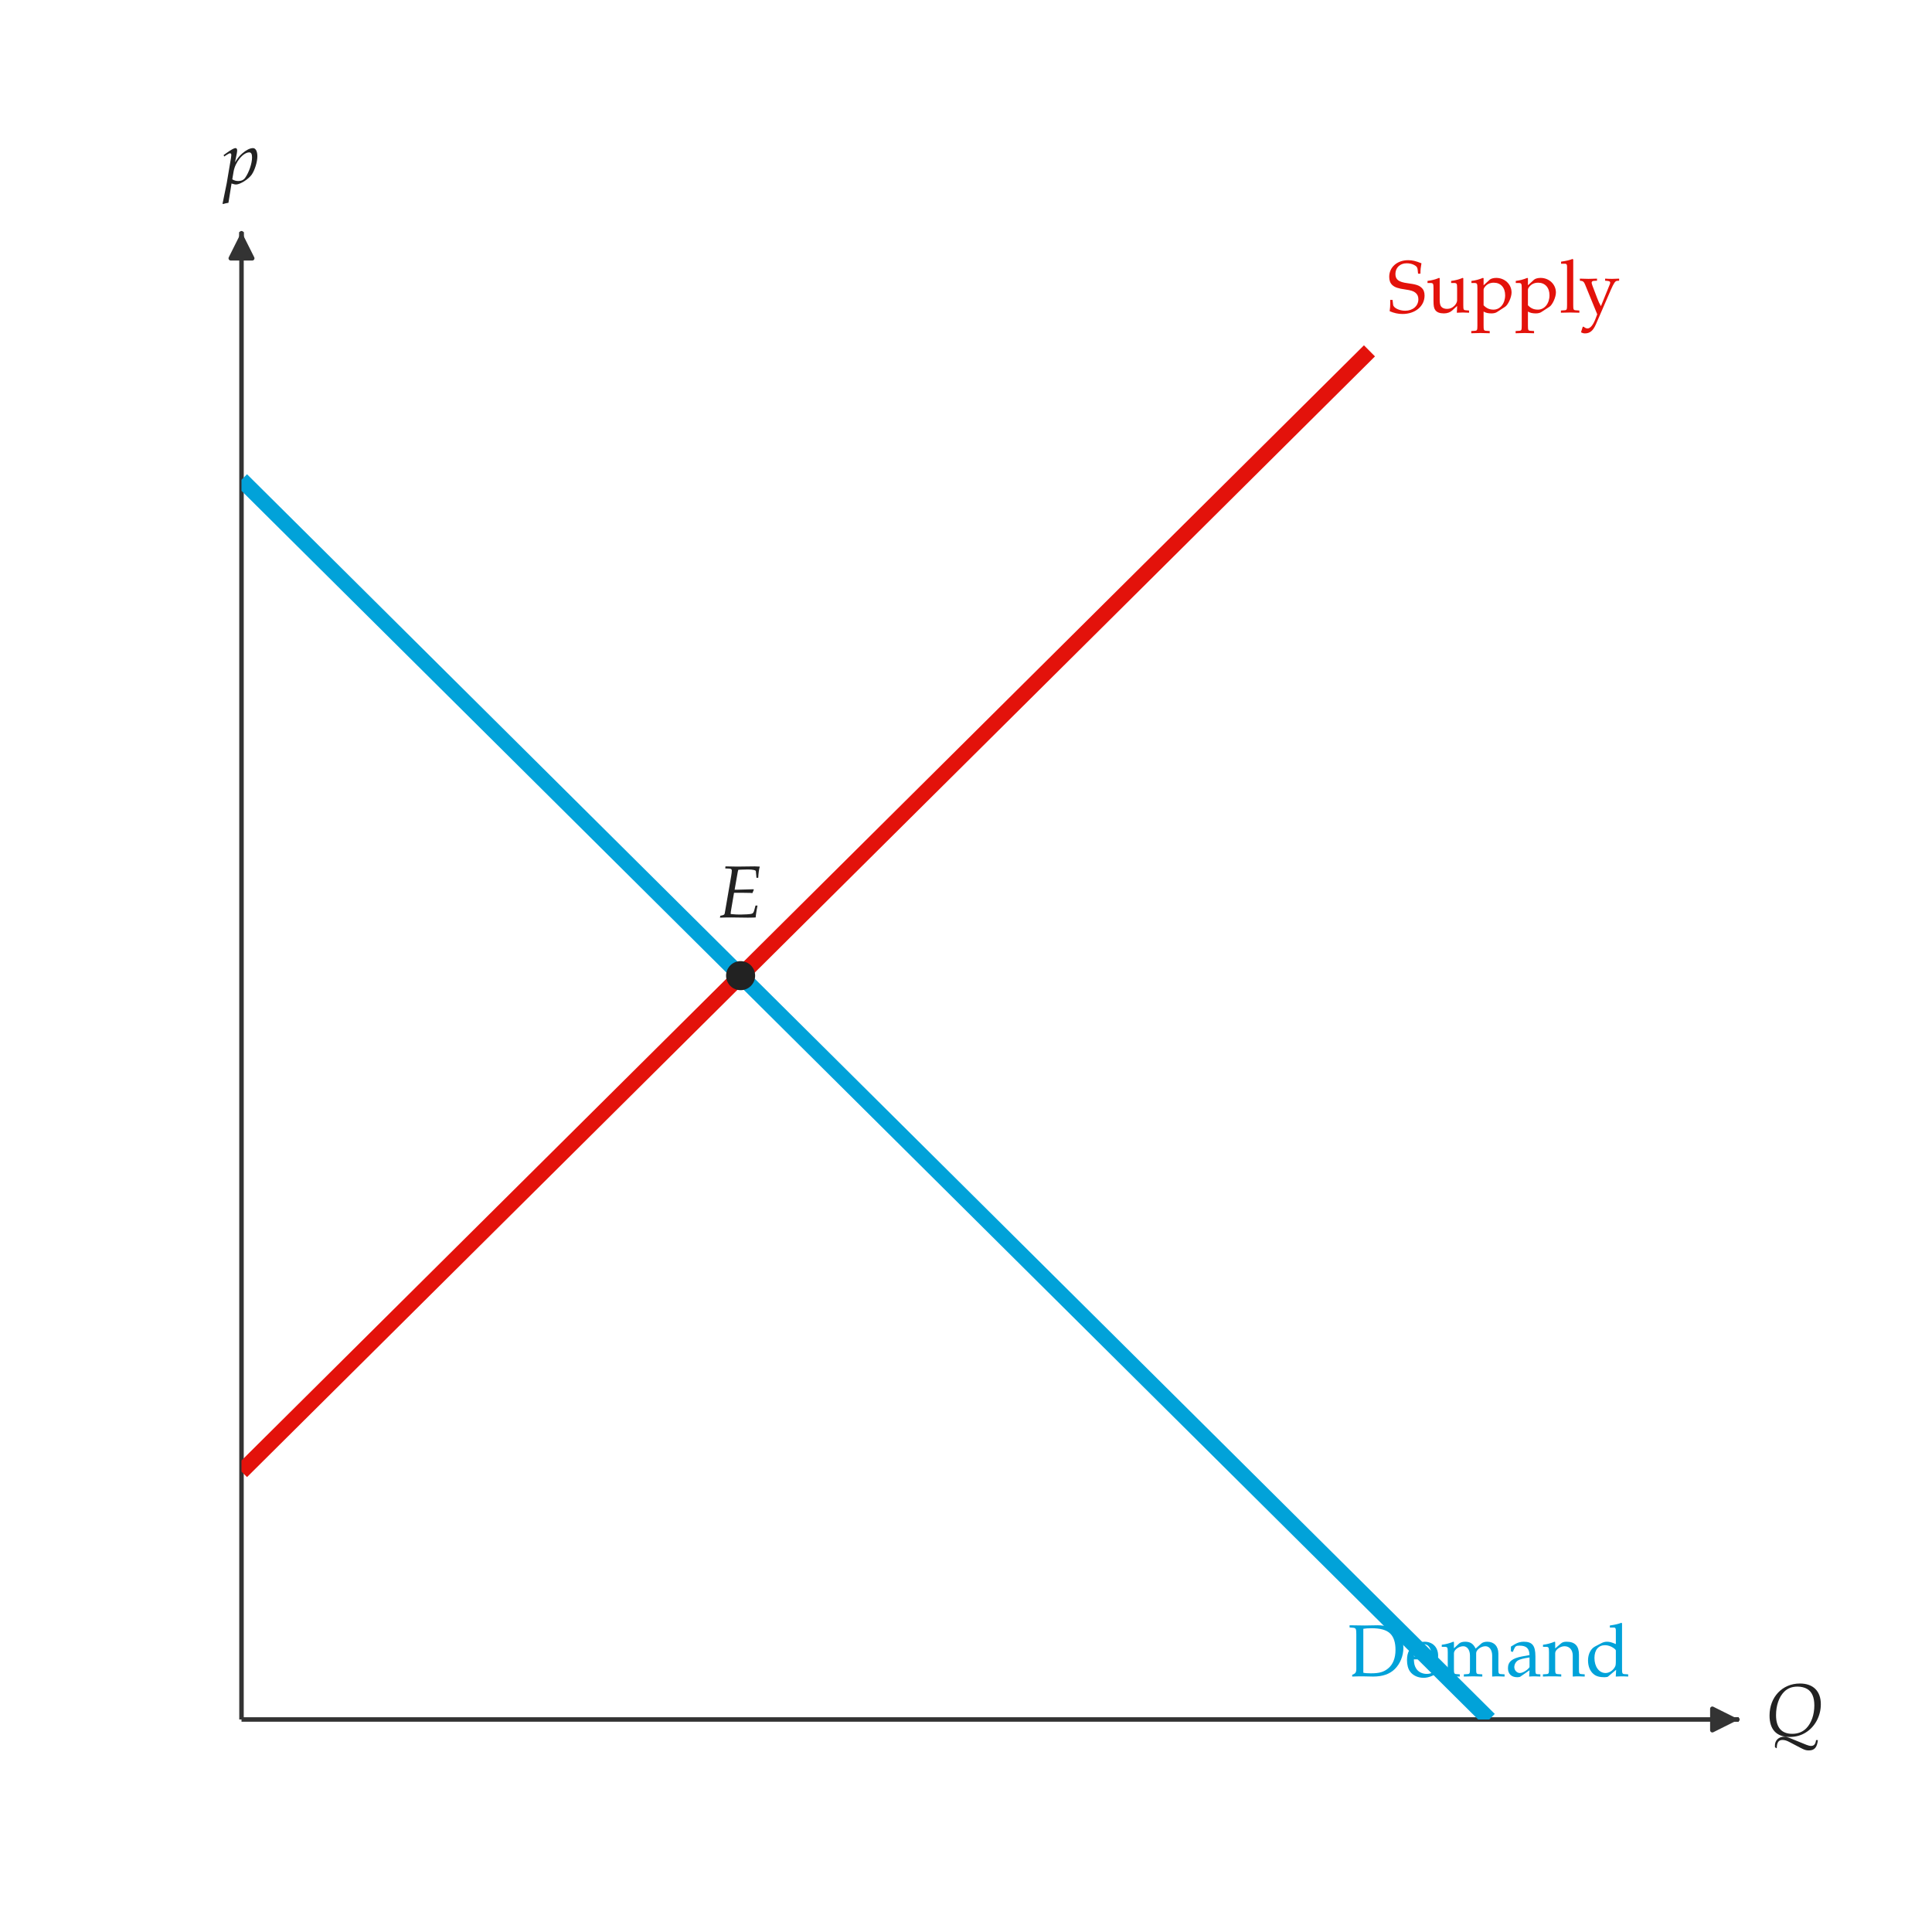
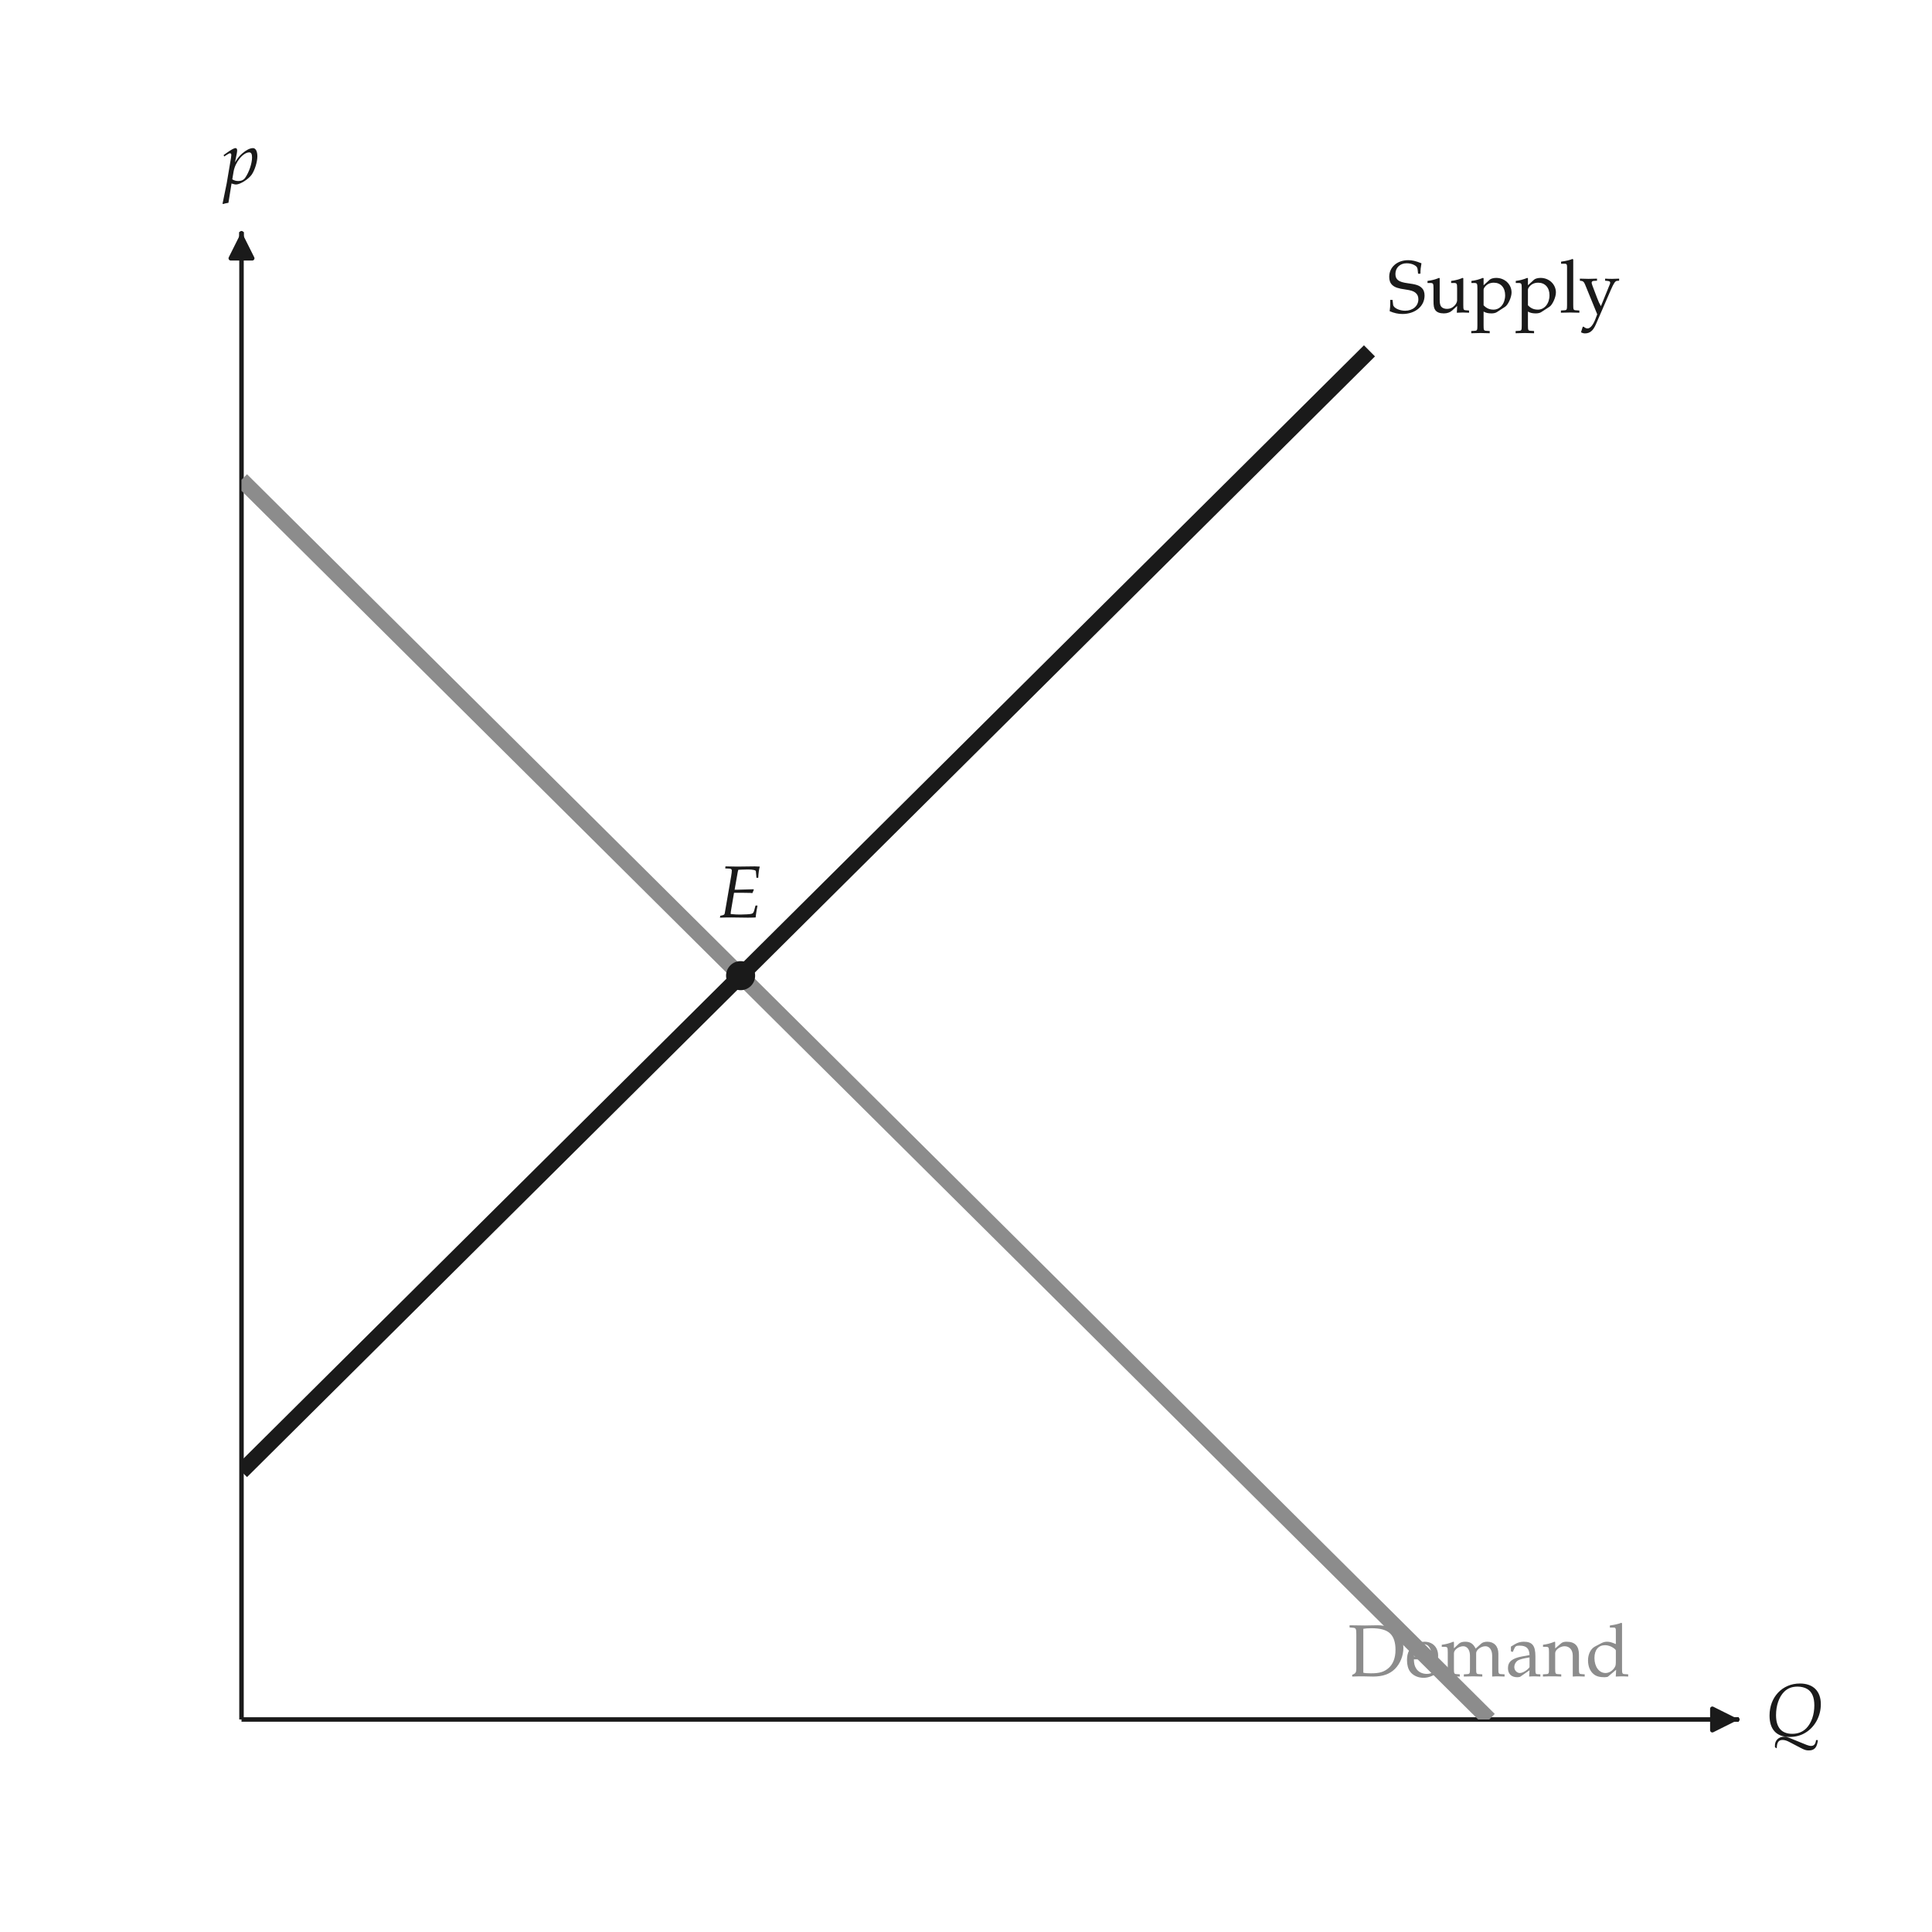
<svg xmlns="http://www.w3.org/2000/svg" xmlns:xlink="http://www.w3.org/1999/xlink" width="432pt" height="432pt" viewBox="0 0 432 432" version="1.1">
  <defs>
    <style type="text/css">*{stroke-linejoin: round; stroke-linecap: butt}</style>
  </defs>
  <g id="figure_1">
    <g id="patch_1">
      <path d="M 0 432  L 432 432  L 432 0  L 0 0  z " style="fill: #ffffff" />
    </g>
    <g id="axes_1">
      <g id="axes.x">
-         <path d="M 54 384.48  L 388.8 384.48  " style="fill: none; stroke: #333333; stroke-linejoin: miter" />
+         <path d="M 54 384.48  L 388.8 384.48  " style="fill: none; stroke: #1a1a1a; stroke-linejoin: miter" />
      </g>
      <g id="patch_2">
-         <path d="M 388.465 384.48  Q 388.633 384.48 387.682 384.48  " style="fill: none; stroke: #333333; stroke-linecap: round" />
-         <path d="M 382.882 382.08  L 387.682 384.48  L 382.882 386.88  z " style="fill: #333333; stroke: #333333; stroke-linecap: round" />
+         <path d="M 388.465 384.48  Q 388.633 384.48 387.682 384.48  " style="fill: none; stroke: #1a1a1a; stroke-linecap: round" />
+         <path d="M 382.882 382.08  L 387.682 384.48  L 382.882 386.88  z " style="fill: #1a1a1a; stroke: #1a1a1a; stroke-linecap: round" />
      </g>
      <g id="axes.y">
-         <path d="M 54 384.48  L 54 51.84  " style="fill: none; stroke: #333333; stroke-linejoin: miter" />
+         <path d="M 54 384.48  L 54 51.84  " style="fill: none; stroke: #1a1a1a; stroke-linejoin: miter" />
      </g>
      <g id="patch_3">
-         <path d="M 54 52.173  Q 54 52.006 54 52.958  " style="fill: none; stroke: #333333; stroke-linecap: round" />
-         <path d="M 51.6 57.758  L 54 52.958  L 56.4 57.758  z " style="fill: #333333; stroke: #333333; stroke-linecap: round" />
+         <path d="M 54 52.173  Q 54 52.006 54 52.958  " style="fill: none; stroke: #1a1a1a; stroke-linecap: round" />
+         <path d="M 51.6 57.758  L 54 52.958  L 56.4 57.758  z " style="fill: #1a1a1a; stroke: #1a1a1a; stroke-linecap: round" />
      </g>
      <g id="axes.y.label">
-         <g style="fill: #222222" transform="translate(49.875 41.2035) scale(0.165 -0.165)">
+         <g style="fill: #1a1a1a" transform="translate(49.875 41.2035) scale(0.165 -0.165)">
          <defs>
            <path id="TeXGyrePagella-Italic-51" d="M -45 -1728  L 0 -1766  C 134 -1722 262 -1690 467 -1658  L 736 19  L 794 0  C 960 -58 1056 -70 1126 -70  C 1485 -70 2221 397 2496 800  C 2758 1190 2976 1894 2976 2374  C 2976 2803 2829 3085 2598 3085  C 2330 3085 1997 2912 1658 2618  C 1402 2387 1267 2227 1037 1850  L 1190 2611  C 1210 2720 1222 2816 1222 2893  C 1222 3014 1171 3085 1082 3085  C 947 3085 704 2950 230 2611  L 51 2483  L 96 2355  L 301 2490  C 480 2605 550 2637 608 2637  C 672 2637 717 2579 717 2490  C 717 2438 704 2310 691 2246  L 320 51  L 6 -1491  L -45 -1728  z M 800 378  L 915 1056  C 1056 1875 1741 2714 2272 2714  C 2438 2714 2515 2573 2515 2278  C 2515 1760 2259 998 1920 512  C 1792 326 1587 230 1325 230  C 1126 230 966 275 800 378  z " transform="scale(0.015625)" />
          </defs>
          <use xlink:href="#TeXGyrePagella-Italic-51" transform="translate(0 0.796875)" />
        </g>
      </g>
      <g id="axes.x.label">
-         <g style="fill: #222222" transform="translate(394.8 388.1513) scale(0.165 -0.165)">
+         <g style="fill: #1a1a1a" transform="translate(394.8 388.1513) scale(0.165 -0.165)">
          <defs>
            <path id="TeXGyrePagella-Italic-32" d="M 339 1741  C 339 531 941 -115 2067 -115  C 2611 -115 3066 6 3482 269  C 4288 768 4787 1709 4787 2720  C 4787 3859 4122 4518 2970 4518  C 1453 4518 339 3347 339 1741  z M 806 -909  C 806 -909 806 -966 813 -1018  L 966 -1101  C 966 -608 1120 -378 1459 -378  C 1645 -378 1824 -429 2074 -563  L 3002 -1050  C 3386 -1248 3501 -1286 3757 -1286  C 4237 -1286 4467 -1011 4531 -390  L 4371 -390  C 4333 -736 4192 -896 3936 -896  C 3827 -896 3706 -864 3539 -800  L 2029 -186  C 1869 -122 1754 -96 1606 -96  C 1133 -96 781 -422 806 -909  z M 902 1773  C 902 2605 1158 3354 1600 3795  C 1901 4102 2285 4250 2771 4250  C 3078 4250 3392 4173 3603 4045  C 4019 3802 4224 3322 4224 2618  C 4224 1811 3968 1088 3533 640  C 3219 320 2803 154 2304 154  C 1382 154 902 704 902 1773  z " transform="scale(0.015625)" />
          </defs>
          <use xlink:href="#TeXGyrePagella-Italic-32" transform="translate(0 0.40625)" />
        </g>
      </g>
      <g id="market.demand">
-         <path d="M 54 107.28  L 333 384.48  " clip-path="url(#p6a9f30f9b5)" style="fill: none; stroke: #01a2d9; stroke-width: 3.5; stroke-linejoin: miter" />
+         <path d="M 54 107.28  L 333 384.48  " clip-path="url(#p7dae1fb1d7)" style="fill: none; stroke: #8c8c8c; stroke-width: 3.5; stroke-linejoin: miter" />
      </g>
      <g id="market.supply">
-         <path d="M 54 329.04  L 306.216 78.451  " clip-path="url(#p6a9f30f9b5)" style="fill: none; stroke: #e3120b; stroke-width: 3.5; stroke-linejoin: miter" />
+         <path d="M 54 329.04  L 306.216 78.451  " clip-path="url(#p7dae1fb1d7)" style="fill: none; stroke: #1a1a1a; stroke-width: 3.5; stroke-linejoin: miter" />
      </g>
      <g id="market.equilibrium">
        <defs>
-           <path id="m03b384b3cb" d="M 0 3.25  C 0.862 3.25 1.689 2.908 2.298 2.298  C 2.908 1.689 3.25 0.862 3.25 0  C 3.25 -0.862 2.908 -1.689 2.298 -2.298  C 1.689 -2.908 0.862 -3.25 0 -3.25  C -0.862 -3.25 -1.689 -2.908 -2.298 -2.298  C -2.908 -1.689 -3.25 -0.862 -3.25 0  C -3.25 0.862 -2.908 1.689 -2.298 2.298  C -1.689 2.908 -0.862 3.25 0 3.25  z " />
+           <path id="m0a992bd87e" d="M 0 3.25  C 0.862 3.25 1.689 2.908 2.298 2.298  C 2.908 1.689 3.25 0.862 3.25 0  C 3.25 -0.862 2.908 -1.689 2.298 -2.298  C 1.689 -2.908 0.862 -3.25 0 -3.25  C -0.862 -3.25 -1.689 -2.908 -2.298 -2.298  C -2.908 -1.689 -3.25 -0.862 -3.25 0  C -3.25 0.862 -2.908 1.689 -2.298 2.298  C -1.689 2.908 -0.862 3.25 0 3.25  z " />
        </defs>
        <g>
-           <use xlink:href="#m03b384b3cb" x="165.6" y="218.16" style="fill: #222222" />
+           <use xlink:href="#m0a992bd87e" x="165.6" y="218.16" style="fill: #1a1a1a" />
        </g>
      </g>
      <g id="market.demand.label">
-         <g style="fill: #01a2d9" transform="translate(301.4102 374.833) scale(0.165 -0.165)">
+         <g style="fill: #8c8c8c" transform="translate(301.4102 374.833) scale(0.165 -0.165)">
          <defs>
            <path id="TeXGyrePagella-Regular-25" d="M 141 4237  L 397 4218  C 691 4198 723 4141 723 3642  L 723 608  C 723 422 666 282 563 230  L 365 128  L 365 -19  C 659 -6 960 0 1254 0  C 1562 0 1875 -19 2182 -19  C 3002 -19 3616 192 4064 634  C 4525 1088 4806 1779 4806 2464  C 4806 3654 3923 4429 2573 4429  C 2202 4429 1830 4410 1459 4410  C 1018 4410 582 4416 141 4429  L 141 4237  z M 1331 314  L 1331 4122  C 1498 4154 1722 4173 2042 4173  C 2752 4173 3328 4045 3667 3706  C 3974 3398 4122 2938 4122 2298  C 4122 1581 3904 1030 3482 685  C 3098 371 2714 262 1990 262  C 1696 262 1498 275 1331 314  z " transform="scale(0.015625)" />
            <path id="TeXGyrePagella-Regular-46" d="M 166 1402  C 166 998 256 653 435 410  C 685 70 1120 -128 1600 -128  C 1837 -128 2074 -77 2336 38  C 2509 109 2643 192 2669 230  L 2797 448  L 2714 512  C 2304 269 2157 211 1882 211  C 1466 211 1120 397 941 710  C 819 922 774 1101 762 1472  L 1696 1472  C 2138 1472 2413 1491 2854 1562  C 2861 1651 2867 1709 2867 1786  C 2867 2522 2394 3002 1677 3002  C 1440 3002 1165 2918 902 2765  C 378 2464 166 2067 166 1402  z M 774 1728  C 774 2029 800 2170 883 2336  C 1018 2618 1293 2790 1600 2790  C 1811 2790 1978 2707 2093 2534  C 2234 2323 2298 2138 2298 1709  L 1581 1690  C 1286 1690 1120 1696 774 1728  z " transform="scale(0.015625)" />
            <path id="TeXGyrePagella-Regular-4e" d="M 102 -19  C 371 -6 646 0 915 0  C 1171 0 1421 -6 1677 -19  L 1677 173  L 1408 192  C 1190 205 1171 250 1171 653  L 1171 2010  C 1171 2298 1594 2611 1978 2611  C 2323 2611 2560 2285 2560 1798  L 2560 653  C 2560 250 2541 205 2323 192  L 2029 173  L 2029 -19  C 2298 -6 2560 0 2829 0  C 3098 0 3360 -6 3629 -19  L 3629 173  L 3334 192  C 3117 205 3098 250 3098 653  L 3098 2010  C 3098 2298 3520 2611 3904 2611  C 4250 2611 4486 2285 4486 1798  L 4486 -19  C 4653 -6 4826 0 4992 0  C 5184 0 5370 -6 5562 -19  L 5562 173  L 5261 192  C 5043 205 5024 250 5024 653  L 5024 1971  C 5024 2605 4653 3002 4064 3002  C 3840 3002 3654 2944 3539 2842  L 3053 2406  C 2848 2829 2586 3002 2144 3002  C 1907 3002 1728 2944 1613 2842  L 1171 2432  L 1171 2976  L 1114 3002  C 787 2867 454 2778 115 2739  L 115 2560  L 352 2560  C 608 2560 634 2515 634 2093  L 634 653  C 634 250 614 205 397 192  L 102 173  L 102 -19  z " transform="scale(0.015625)" />
            <path id="TeXGyrePagella-Regular-42" d="M 205 710  C 205 211 506 -77 1011 -77  C 1126 -77 1235 -58 1280 -26  L 2074 525  L 2042 -19  C 2208 -6 2374 0 2541 0  C 2701 0 2854 -6 3014 -19  L 3014 173  L 2765 186  C 2611 192 2586 243 2586 557  L 2586 1728  C 2586 2662 2317 3002 1574 3002  C 1299 3002 1043 2931 800 2784  L 461 2579  L 461 2163  L 627 2118  L 710 2317  C 838 2618 909 2662 1203 2662  C 1805 2662 2054 2426 2074 1843  L 1440 1728  C 570 1568 205 1267 205 710  z M 755 800  C 755 1037 883 1261 1075 1382  C 1235 1478 1587 1568 2074 1638  L 2074 794  C 1888 531 1485 288 1235 288  C 979 288 755 525 755 800  z " transform="scale(0.015625)" />
            <path id="TeXGyrePagella-Regular-4f" d="M 38 -19  C 301 -6 570 0 832 0  C 1094 0 1363 -6 1626 -19  L 1626 173  L 1338 192  C 1120 205 1101 250 1101 653  L 1101 2010  C 1101 2298 1523 2611 1914 2611  C 2342 2611 2624 2291 2624 1798  L 2624 -19  C 2790 -6 2963 0 3130 0  C 3309 0 3482 -6 3661 -19  L 3661 173  L 3398 192  C 3181 205 3162 243 3162 653  L 3162 1888  C 3162 2637 2810 3002 2093 3002  C 1856 3002 1722 2957 1587 2842  L 1101 2419  L 1101 2976  L 1043 3002  C 717 2867 384 2778 45 2739  L 45 2560  L 282 2560  C 538 2560 563 2515 563 2093  L 563 653  C 563 250 544 205 326 192  L 38 173  L 38 -19  z " transform="scale(0.015625)" />
            <path id="TeXGyrePagella-Regular-45" d="M 224 1382  C 224 870 397 448 710 192  C 928 6 1229 -77 1645 -77  C 1773 -77 1920 -51 1952 -26  L 2662 570  L 2630 -19  C 2797 -6 2957 0 3123 0  C 3315 0 3514 -6 3706 -19  L 3706 173  L 3411 192  C 3194 205 3174 250 3174 653  L 3174 4595  L 3117 4646  C 2835 4538 2624 4486 2118 4410  L 2118 4230  L 2477 4230  C 2592 4230 2637 4160 2637 3968  L 2637 2797  C 2278 2950 2099 3002 1875 3002  C 1702 3002 1549 2963 1389 2880  L 826 2586  C 461 2394 224 1926 224 1382  z M 781 1594  C 781 2291 1126 2701 1702 2701  C 1946 2701 2202 2618 2426 2464  C 2560 2374 2637 2291 2637 2240  L 2637 1414  C 2637 998 2624 934 2541 787  C 2362 486 2048 288 1747 288  C 1184 288 781 832 781 1594  z " transform="scale(0.015625)" />
          </defs>
          <use xlink:href="#TeXGyrePagella-Regular-25" />
          <use xlink:href="#TeXGyrePagella-Regular-46" transform="translate(77.40625 0)" />
          <use xlink:href="#TeXGyrePagella-Regular-4e" transform="translate(125.3125 0)" />
          <use xlink:href="#TeXGyrePagella-Regular-42" transform="translate(213.6094 0)" />
          <use xlink:href="#TeXGyrePagella-Regular-4f" transform="translate(263.6094 0)" />
          <use xlink:href="#TeXGyrePagella-Regular-45" transform="translate(321.8125 0)" />
        </g>
      </g>
      <g id="market.supply.label">
-         <g style="fill: #e3120b" transform="translate(310.2365 69.87778) scale(0.165 -0.165)">
+         <g style="fill: #1a1a1a" transform="translate(310.2365 69.87778) scale(0.165 -0.165)">
          <defs>
            <path id="TeXGyrePagella-Regular-34" d="M 154 3098  C 154 2784 237 2554 422 2381  C 640 2182 934 2080 1555 1997  C 2048 1926 2272 1850 2438 1709  C 2605 1568 2682 1389 2682 1146  C 2682 570 2202 154 1536 154  C 1024 154 525 403 493 666  L 442 1094  L 237 1094  C 243 979 243 877 243 838  C 243 544 230 403 192 115  C 557 -45 928 -128 1299 -128  C 2413 -128 3219 544 3219 1472  C 3219 1773 3136 1984 2957 2150  C 2733 2362 2464 2445 1747 2541  C 966 2643 691 2854 691 3347  C 691 3885 1094 4269 1658 4269  C 1907 4269 2144 4218 2317 4122  C 2528 4013 2598 3917 2618 3731  L 2656 3366  L 2861 3366  C 2861 3706 2886 3923 2950 4269  C 2438 4474 2150 4538 1798 4538  C 845 4538 154 3936 154 3098  z " transform="scale(0.015625)" />
            <path id="TeXGyrePagella-Regular-56" d="M 115 2560  L 352 2560  C 608 2560 634 2515 634 2093  L 634 1018  C 634 570 672 371 787 211  C 928 19 1171 -77 1536 -77  C 1824 -77 2080 13 2253 173  L 2682 570  C 2682 384 2675 282 2656 -19  C 2835 -6 3008 0 3187 0  C 3366 0 3539 -6 3718 -19  L 3718 173  L 3456 192  C 3238 205 3219 243 3219 653  L 3219 2976  L 3162 3002  C 2835 2867 2502 2778 2163 2739  L 2163 2560  L 2400 2560  C 2656 2560 2682 2515 2682 2093  L 2682 1050  C 2682 909 2592 730 2445 582  C 2266 403 2061 314 1811 314  C 1587 314 1408 384 1306 506  C 1216 608 1171 806 1171 1088  L 1171 2976  L 1114 3002  C 787 2867 454 2778 115 2739  L 115 2560  z " transform="scale(0.015625)" />
            <path id="TeXGyrePagella-Regular-51" d="M 51 -1606  L 51 -1798  C 320 -1786 582 -1779 851 -1779  C 1120 -1779 1382 -1786 1651 -1798  L 1651 -1606  L 1357 -1587  C 1139 -1574 1120 -1530 1120 -1126  L 1120 83  C 1312 -32 1517 -77 1805 -77  C 1990 -77 2157 -38 2259 26  L 2989 499  C 3245 666 3546 1325 3546 1734  C 3546 2445 2957 3002 2214 3002  C 1978 3002 1747 2938 1645 2842  L 1120 2362  L 1120 2976  L 1062 3002  C 736 2867 403 2778 64 2739  L 64 2560  L 301 2560  C 557 2560 582 2515 582 2093  L 582 -1126  C 582 -1530 563 -1574 346 -1587  L 51 -1606  z M 1120 627  L 1120 1958  C 1120 2048 1152 2118 1235 2227  C 1421 2464 1683 2586 2003 2586  C 2605 2586 2989 2163 2989 1498  C 2989 781 2560 250 1984 250  C 1632 250 1370 365 1120 627  z " transform="scale(0.015625)" />
            <path id="TeXGyrePagella-Regular-4d" d="M 134 -19  C 403 -6 666 0 934 0  C 1203 0 1466 -6 1734 -19  L 1734 173  L 1440 192  C 1222 205 1203 250 1203 653  L 1203 4595  L 1146 4646  C 864 4538 653 4486 147 4410  L 147 4230  L 506 4230  C 621 4230 666 4160 666 3968  L 666 653  C 666 250 646 205 429 192  L 134 173  L 134 -19  z " transform="scale(0.015625)" />
            <path id="TeXGyrePagella-Regular-5a" d="M 77 2758  L 192 2746  C 352 2726 435 2656 525 2432  L 1581 -154  L 1434 -544  C 1229 -1082 979 -1382 736 -1382  C 634 -1382 518 -1331 410 -1235  L 326 -1235  L 173 -1715  C 294 -1779 397 -1811 518 -1811  C 947 -1811 1222 -1581 1466 -1024  L 2765 1971  C 3021 2554 3142 2733 3302 2746  L 3482 2758  L 3482 2938  C 3277 2925 3078 2918 2874 2918  C 2669 2918 2470 2925 2266 2938  L 2266 2758  L 2432 2746  C 2701 2726 2758 2650 2662 2419  L 1901 550  C 1760 794 1696 941 1574 1254  L 1165 2330  C 1056 2611 1069 2733 1318 2746  L 1562 2758  L 1562 2938  C 1312 2925 1069 2918 819 2918  C 570 2918 326 2925 77 2938  L 77 2758  z " transform="scale(0.015625)" />
          </defs>
          <use xlink:href="#TeXGyrePagella-Regular-34" />
          <use xlink:href="#TeXGyrePagella-Regular-56" transform="translate(52.5 0)" />
          <use xlink:href="#TeXGyrePagella-Regular-51" transform="translate(112.7969 0)" />
          <use xlink:href="#TeXGyrePagella-Regular-51" transform="translate(172.8906 0)" />
          <use xlink:href="#TeXGyrePagella-Regular-4d" transform="translate(232.9844 0)" />
          <use xlink:href="#TeXGyrePagella-Regular-5a" transform="translate(259.5781 0)" />
        </g>
      </g>
      <g id="market.equilibrium.label">
-         <g style="fill: #222222" transform="translate(160.485 205.2735) scale(0.165 -0.165)">
+         <g style="fill: #1a1a1a" transform="translate(160.485 205.2735) scale(0.165 -0.165)">
          <defs>
            <path id="TeXGyrePagella-Italic-26" d="M 192 -19  C 518 -6 851 0 1178 0  C 1658 0 2138 -19 2618 -19  C 3168 -19 3040 -6 3290 0  L 3315 230  C 3347 499 3398 768 3450 1030  L 3277 1030  L 3174 646  C 3117 422 3059 346 2925 314  C 2803 282 2349 250 1965 250  C 1702 250 1530 256 1126 294  C 1126 371 1126 442 1139 518  L 1414 2138  L 2163 2138  C 2970 2138 2810 2118 3008 2112  L 3130 2400  L 3104 2445  L 1702 2406  L 1466 2406  L 1734 3930  C 1754 4032 1766 4083 1792 4134  C 2150 4147 1990 4147 2624 4160  C 3040 4160 3302 4102 3309 4006  L 3360 3437  L 3514 3437  C 3533 3846 3578 4166 3648 4410  C 3507 4422 3354 4429 3206 4429  C 2707 4429 2202 4410 1696 4410  C 1350 4410 1011 4416 672 4429  L 653 4250  L 998 4237  C 1152 4230 1222 4179 1222 4070  C 1222 3974 1203 3782 1165 3578  L 608 352  C 589 237 506 192 224 147  L 192 -19  z " transform="scale(0.015625)" />
          </defs>
          <use xlink:href="#TeXGyrePagella-Italic-26" transform="translate(0 0.796875)" />
        </g>
      </g>
    </g>
  </g>
  <defs>
-     <clipPath id="p6a9f30f9b5">
+     <clipPath id="p7dae1fb1d7">
      <rect x="54" y="51.84" width="334.8" height="332.64" />
    </clipPath>
  </defs>
</svg>
